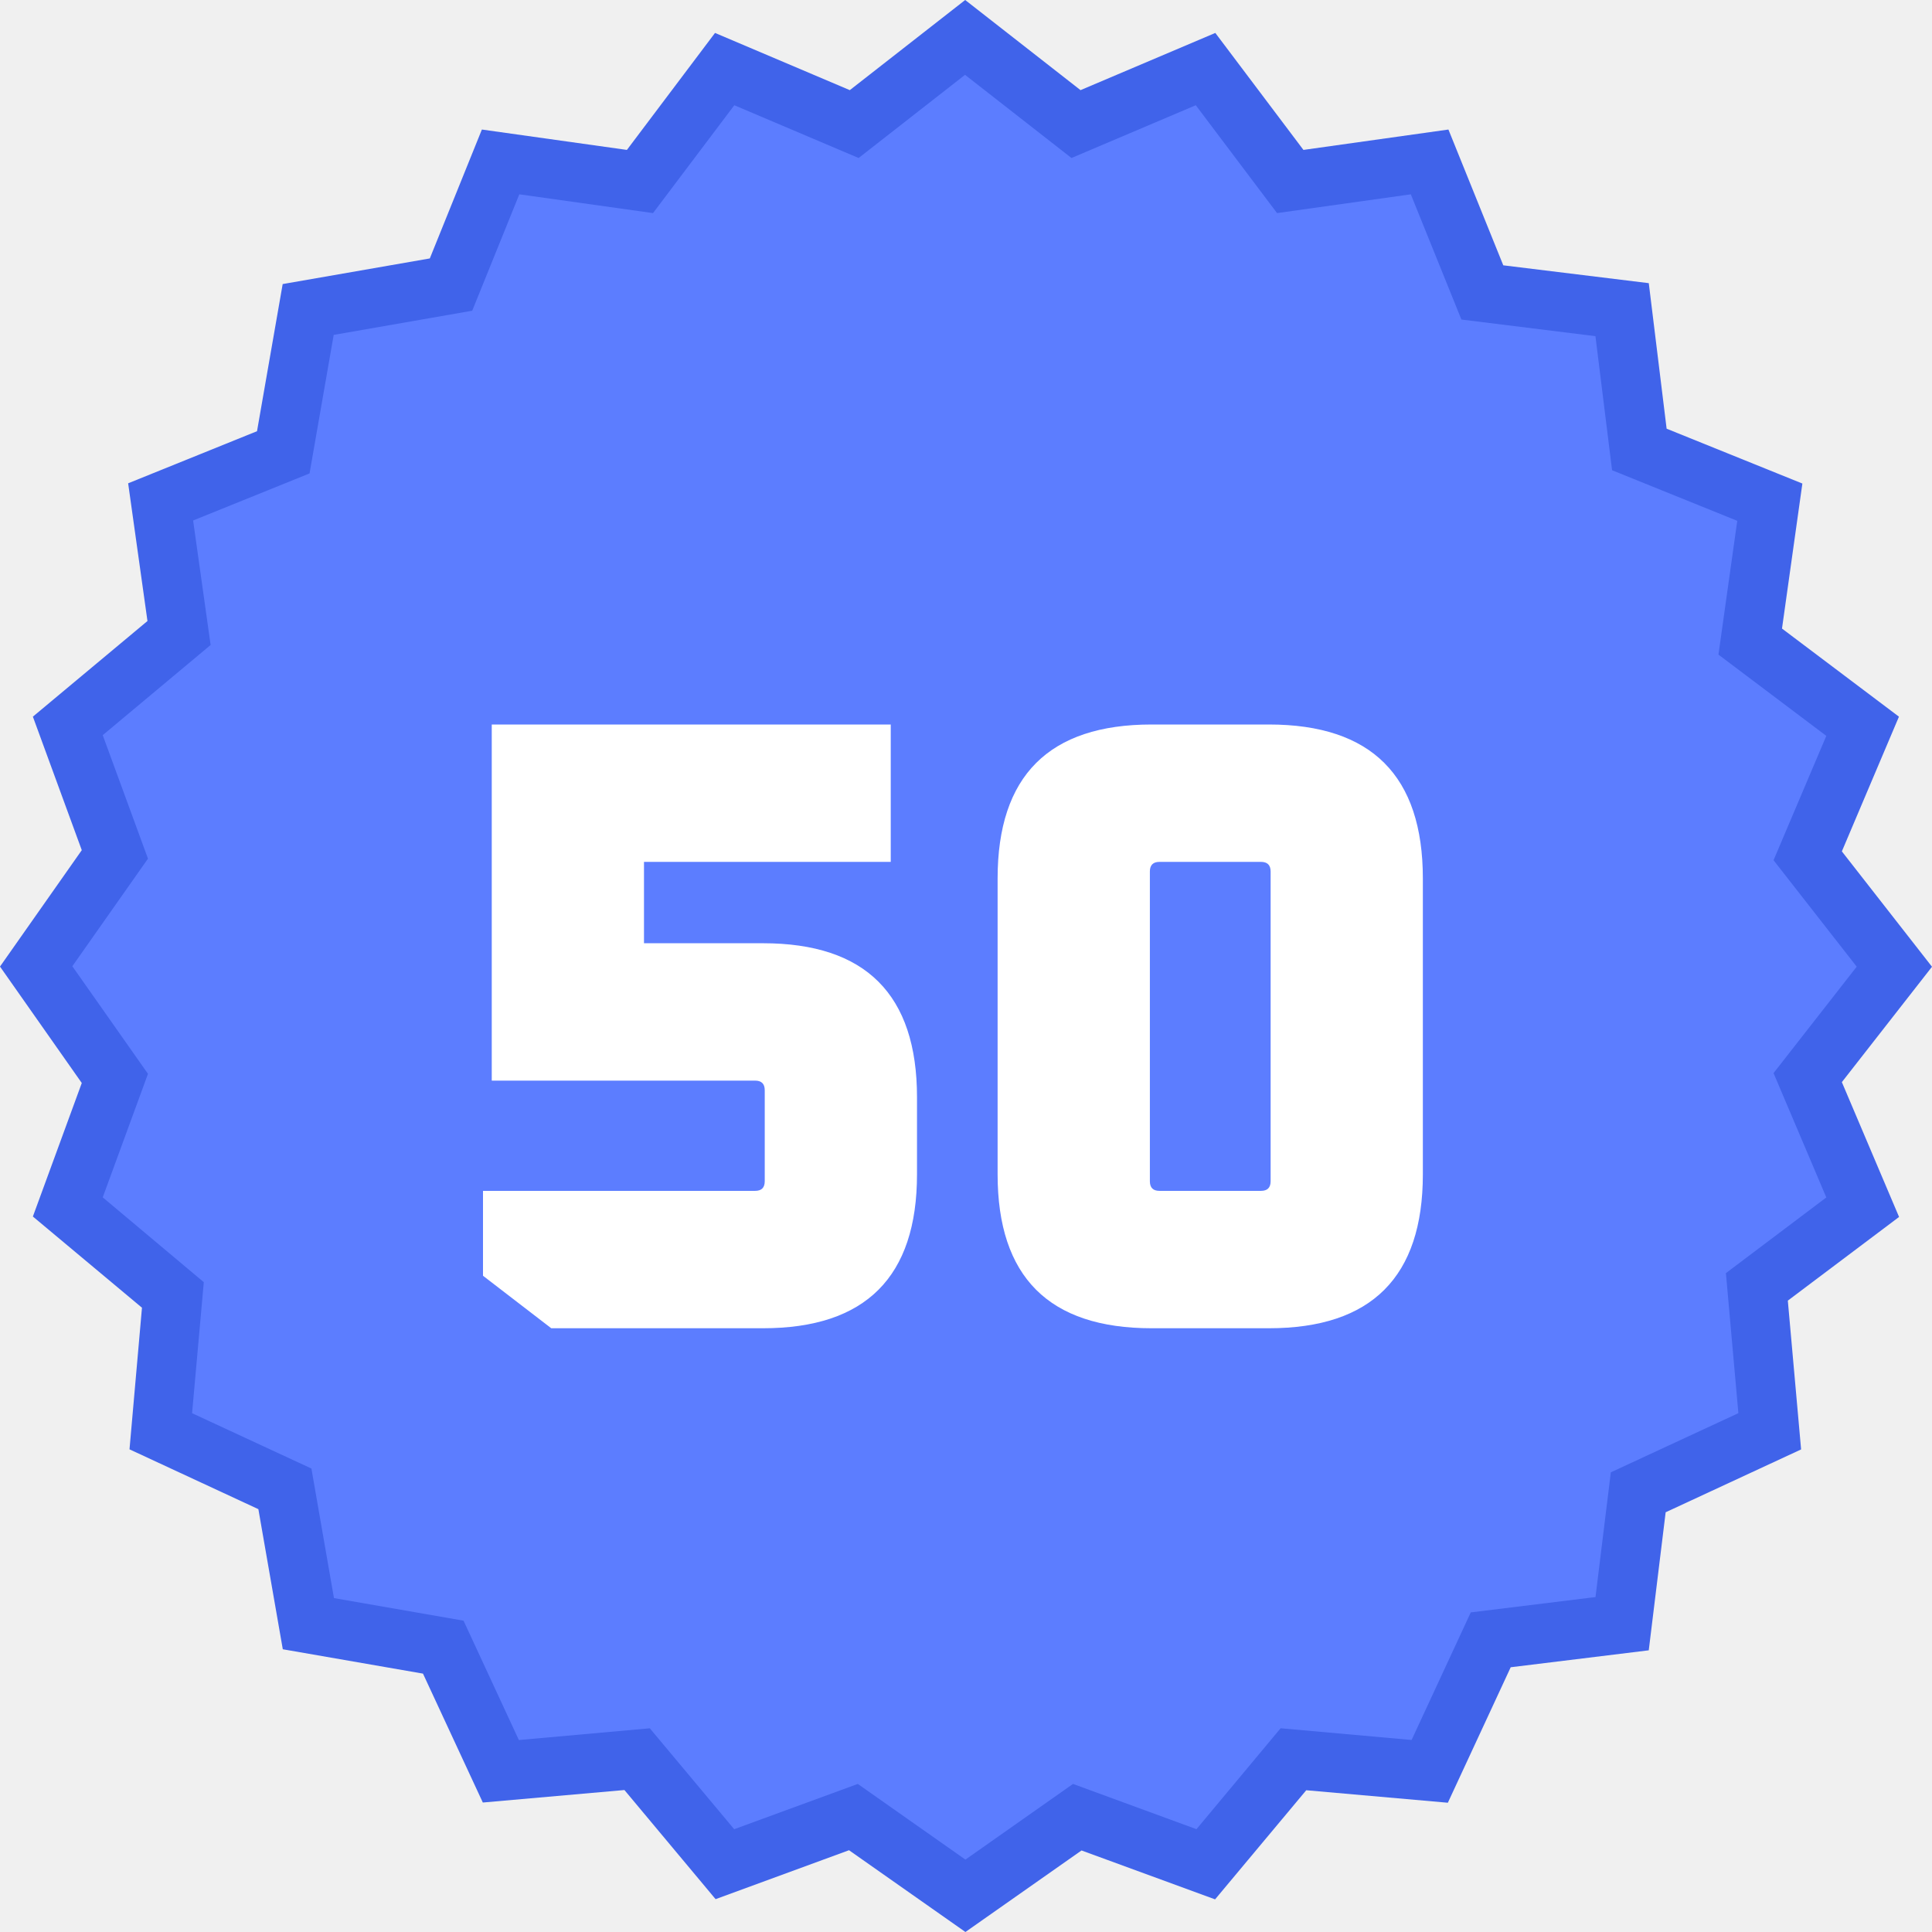
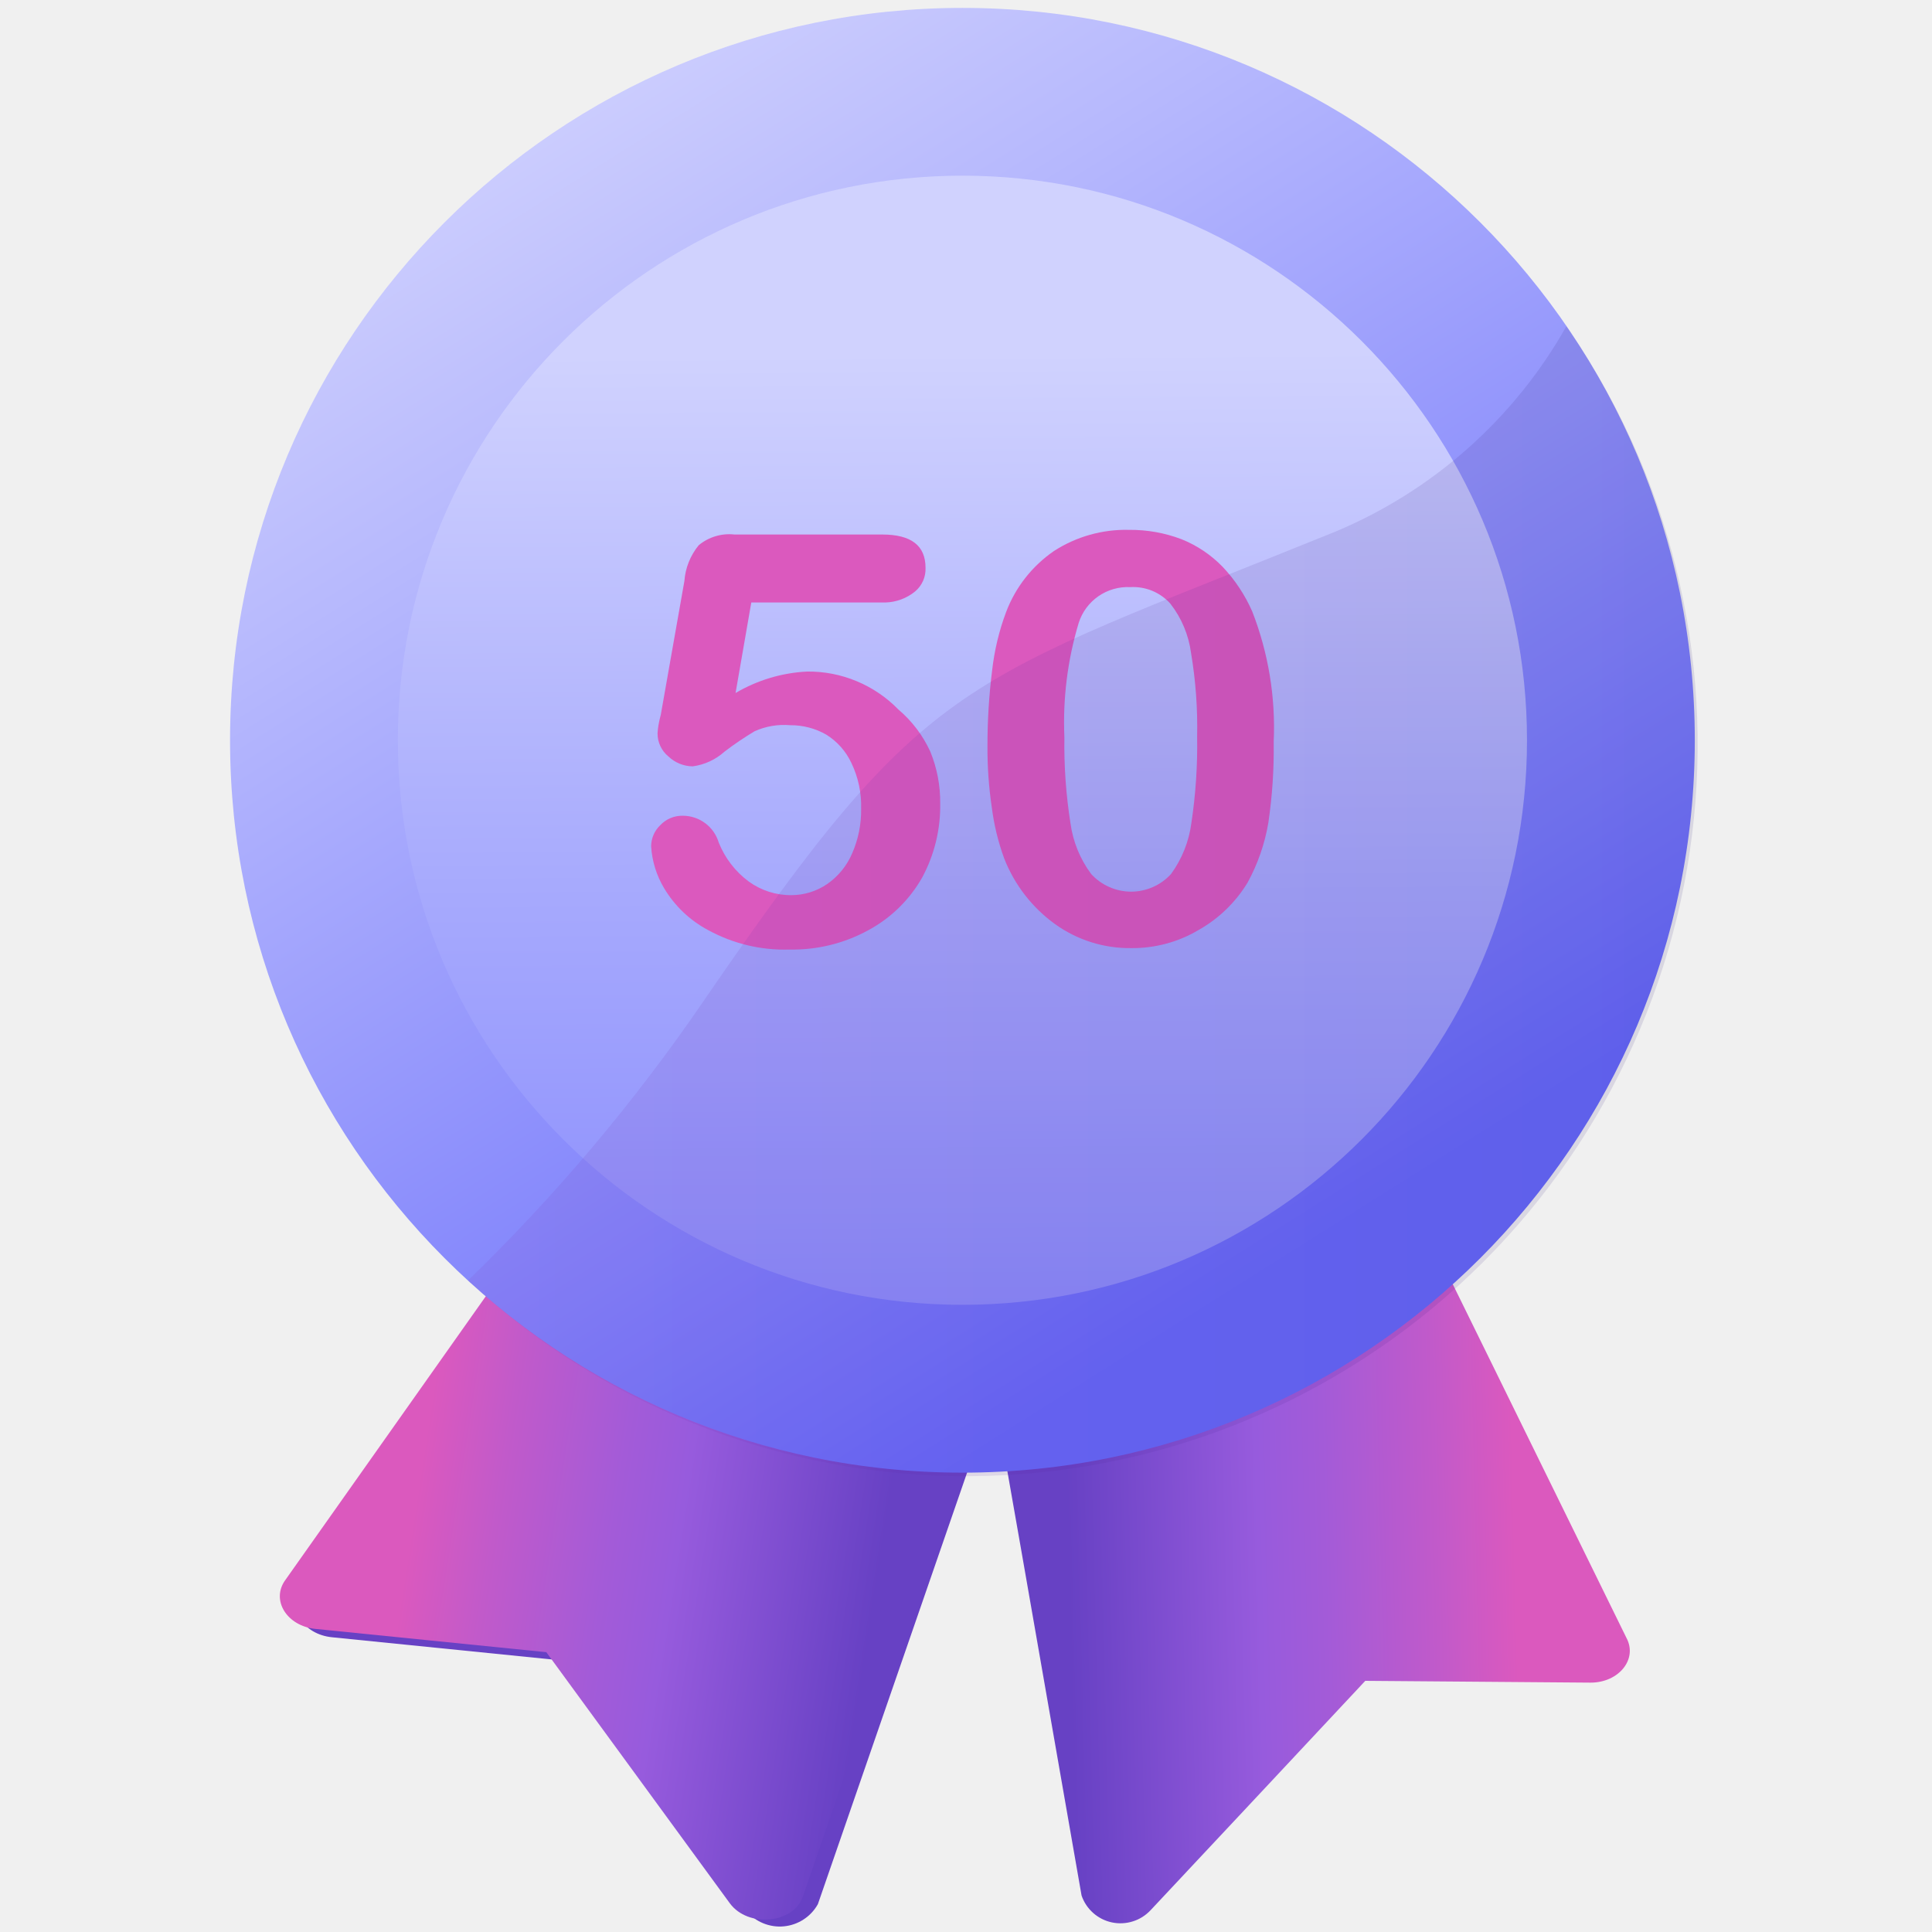
- <svg xmlns="http://www.w3.org/2000/svg" width="64" height="64" viewBox="0 0 64 64" fill="none">
-   <path d="M59.884 35.701L62.755 32.027L59.884 28.353L61.711 24.064L57.992 21.258L58.641 16.641L54.319 14.895L53.75 10.267L49.123 9.698L47.376 5.376L42.76 6.024L39.95 2.301L35.659 4.123L31.986 1.253L28.313 4.123L24.016 2.301L21.21 6.02L16.594 5.371L14.951 9.437L10.22 10.264L9.394 14.995L5.328 16.639L5.938 20.982L2.255 24.064L3.814 28.322L1.207 32.031L3.814 35.74L2.255 39.998L5.734 42.906L5.331 47.421L9.443 49.329L10.221 53.796L14.688 54.574L16.595 58.687L21.11 58.283L24.017 61.763L28.274 60.203L31.983 62.811L35.692 60.203L39.949 61.763L42.856 58.283L47.371 58.687L49.391 54.33L53.743 53.796L54.278 49.443L58.634 47.422L58.205 42.639L61.708 39.999L59.884 35.701Z" fill="#5C7DFF" />
-   <path d="M31.981 64L28.125 61.291L23.705 62.912L20.685 59.297L15.994 59.711L14.012 55.441L9.368 54.634L8.559 49.993L4.29 48.011L4.703 43.32L1.089 40.299L2.709 35.876L0 32.019L2.709 28.163L1.089 23.74L4.885 20.572L4.245 16.01L8.514 14.284L9.364 9.41L14.238 8.561L15.963 4.291L20.767 4.966L23.686 1.091L28.151 2.986L31.973 0L35.794 2.986L40.259 1.091L43.178 4.966L47.981 4.291L49.798 8.789L54.618 9.38L55.209 14.201L59.706 16.018L59.031 20.822L62.905 23.741L61.014 28.203L64 32.025L61.014 35.847L62.909 40.313L59.224 43.085L59.664 48.014L55.177 50.096L54.617 54.669L50.044 55.23L47.962 59.718L43.271 59.304L40.251 62.919L35.827 61.299L31.981 64ZM28.416 59.095L31.981 61.602L35.545 59.095L39.635 60.594L42.422 57.251L46.761 57.639L48.721 53.413L52.853 52.905L53.361 48.773L57.586 46.813L57.173 42.174L60.499 39.667L58.751 35.548L61.506 32.022L58.751 28.496L60.499 24.377L56.926 21.685L57.549 17.253L53.402 15.577L52.851 11.136L48.411 10.585L46.735 6.437L42.304 7.059L39.612 3.486L35.494 5.234L31.968 2.479L28.443 5.234L24.325 3.486L21.632 7.059L17.203 6.437L15.643 10.293L11.054 11.094L10.254 15.683L6.397 17.242L6.977 21.366L3.403 24.353L4.902 28.444L2.396 32.008L4.902 35.572L3.403 39.664L6.751 42.474L6.363 46.814L10.316 48.647L11.063 52.939L15.355 53.687L17.188 57.641L21.526 57.252L24.321 60.595L28.416 59.095Z" fill="#4063EA" />
-   <path d="M16 42.261V39.449H25.015C25.227 39.449 25.333 39.343 25.333 39.13V36.116C25.333 35.903 25.227 35.797 25.015 35.797H16.29V24H29.507V28.551H21.333V31.246H25.275C28.676 31.246 30.377 32.947 30.377 36.348V38.899C30.377 42.3 28.676 44 25.275 44H18.261L16 42.261Z" fill="white" />
-   <path d="M33.047 38.899V29.102C33.047 25.701 34.748 24 38.148 24H42.033C45.434 24 47.134 25.701 47.134 29.102V38.899C47.134 42.3 45.434 44 42.033 44H38.148C34.748 44 33.047 42.3 33.047 38.899ZM38.091 39.13C38.091 39.343 38.197 39.449 38.409 39.449H41.772C41.984 39.449 42.091 39.343 42.091 39.13V28.87C42.091 28.657 41.984 28.551 41.772 28.551H38.409C38.197 28.551 38.091 28.657 38.091 28.87V39.13Z" fill="white" />
+ <svg xmlns="http://www.w3.org/2000/svg" width="54" height="54" viewBox="0 0 54 54" fill="none">
+   <path d="M26.85 33.69C27.983 40.117 29.11 46.547 30.23 52.98C30.294 53.168 30.406 53.336 30.555 53.468C30.704 53.6 30.884 53.691 31.078 53.732C31.273 53.773 31.475 53.763 31.664 53.703C31.854 53.644 32.024 53.535 32.16 53.39C34.16 51.257 36.16 49.12 38.16 46.98L44.46 47.03C45.24 47.03 45.78 46.38 45.46 45.78C43.046 40.86 40.626 35.933 38.2 31L26.85 33.69Z" fill="url(#paint0_linear_7058_122791)" />
+   <path d="M29.34 34.482L22.86 53.222C22.764 53.394 22.627 53.541 22.461 53.649C22.296 53.757 22.107 53.823 21.91 53.842C21.713 53.861 21.515 53.831 21.332 53.756C21.149 53.681 20.987 53.563 20.86 53.412L15.72 46.412L9.28 45.762C8.48 45.682 8.03 44.972 8.42 44.412L18.18 30.602L29.34 34.482Z" fill="url(#paint1_linear_7058_122791)" />
+   <path d="M28.91 34.269C26.75 40.519 24.59 46.759 22.44 53.009C22.18 53.769 20.91 53.889 20.4 53.199C18.69 50.859 16.98 48.519 15.27 46.179C13.12 45.959 10.97 45.749 8.82 45.529C8.02 45.449 7.57 44.729 7.97 44.169C11.22 39.569 14.47 34.969 17.72 30.369C24.37 32.689 22.25 31.949 28.91 34.269Z" fill="url(#paint2_linear_7058_122791)" />
+   <path d="M26.9 41.161C38.205 41.161 47.37 31.996 47.37 20.691C47.37 9.385 38.205 0.221 26.9 0.221C15.594 0.221 6.43 9.385 6.43 20.691C6.43 31.996 15.594 41.161 26.9 41.161Z" fill="url(#paint3_linear_7058_122791)" />
+   <path d="M26.9 36.47C35.615 36.47 42.68 29.405 42.68 20.69C42.68 11.975 35.615 4.91 26.9 4.91C18.185 4.91 11.12 11.975 11.12 20.69C11.12 29.405 18.185 36.47 26.9 36.47Z" fill="url(#paint4_linear_7058_122791)" />
+   <path d="M24.749 16.84H20.999L20.559 19.37C21.167 19.011 21.854 18.805 22.559 18.77C23.034 18.765 23.505 18.856 23.943 19.039C24.381 19.221 24.778 19.49 25.109 19.83C25.488 20.15 25.791 20.55 25.999 21C26.19 21.463 26.285 21.959 26.279 22.46C26.291 23.178 26.118 23.887 25.779 24.52C25.426 25.146 24.902 25.659 24.269 26C23.596 26.369 22.837 26.555 22.069 26.54C21.278 26.566 20.494 26.379 19.799 26C19.285 25.729 18.856 25.32 18.559 24.82C18.347 24.465 18.224 24.063 18.199 23.65C18.201 23.542 18.223 23.434 18.266 23.335C18.309 23.235 18.371 23.145 18.449 23.07C18.53 22.982 18.63 22.912 18.74 22.866C18.85 22.819 18.97 22.797 19.089 22.8C19.314 22.801 19.533 22.875 19.713 23.01C19.893 23.145 20.025 23.334 20.089 23.55C20.263 23.984 20.553 24.362 20.929 24.64C21.275 24.89 21.692 25.024 22.119 25.02C22.476 25.019 22.825 24.911 23.119 24.71C23.429 24.495 23.672 24.197 23.819 23.85C23.99 23.459 24.075 23.036 24.069 22.61C24.082 22.168 23.99 21.729 23.799 21.33C23.646 21 23.399 20.721 23.089 20.53C22.784 20.357 22.44 20.267 22.089 20.27C21.747 20.24 21.402 20.298 21.089 20.44C20.799 20.614 20.518 20.804 20.249 21.01C20.001 21.233 19.69 21.376 19.359 21.42C19.105 21.416 18.862 21.316 18.679 21.14C18.586 21.064 18.511 20.967 18.459 20.858C18.407 20.75 18.38 20.631 18.379 20.51C18.379 20.51 18.379 20.31 18.469 19.98L19.129 16.24C19.156 15.873 19.296 15.524 19.529 15.24C19.667 15.125 19.827 15.039 19.999 14.988C20.17 14.936 20.351 14.92 20.529 14.94H24.659C25.469 14.94 25.869 15.25 25.869 15.87C25.874 15.995 25.851 16.119 25.801 16.233C25.75 16.348 25.675 16.449 25.579 16.53C25.344 16.722 25.052 16.831 24.749 16.84Z" fill="url(#paint5_linear_7058_122791)" />
+   <path d="M35.6 20.74C35.611 21.496 35.561 22.252 35.45 23C35.351 23.585 35.155 24.149 34.87 24.67C34.532 25.225 34.057 25.683 33.49 26C32.924 26.334 32.277 26.506 31.62 26.5C30.856 26.51 30.11 26.275 29.49 25.83C28.851 25.369 28.358 24.733 28.07 24C27.899 23.534 27.782 23.051 27.72 22.56C27.637 21.997 27.597 21.429 27.6 20.86C27.599 20.151 27.642 19.443 27.73 18.74C27.793 18.183 27.923 17.635 28.12 17.11C28.381 16.416 28.849 15.82 29.46 15.4C30.085 14.997 30.816 14.791 31.56 14.81C32.058 14.805 32.554 14.893 33.02 15.07C33.453 15.243 33.845 15.505 34.17 15.84C34.517 16.205 34.797 16.628 35 17.09C35.453 18.251 35.657 19.495 35.6 20.74ZM33.46 20.59C33.477 19.806 33.42 19.023 33.29 18.25C33.223 17.746 33.023 17.27 32.71 16.87C32.569 16.714 32.396 16.592 32.202 16.512C32.008 16.433 31.799 16.398 31.59 16.41C31.273 16.395 30.96 16.485 30.7 16.665C30.44 16.846 30.246 17.108 30.15 17.41C29.838 18.447 29.703 19.528 29.75 20.61C29.738 21.413 29.795 22.216 29.92 23.01C29.99 23.525 30.189 24.013 30.5 24.43C30.641 24.585 30.814 24.709 31.006 24.793C31.197 24.878 31.405 24.922 31.615 24.922C31.825 24.922 32.032 24.878 32.224 24.793C32.416 24.709 32.588 24.585 32.73 24.43C33.037 24.009 33.233 23.517 33.3 23C33.42 22.202 33.474 21.396 33.46 20.59Z" fill="url(#paint6_linear_7058_122791)" />
+   <path opacity="0.12" d="M43.78 9.121C42.325 11.7 40.052 13.72 37.32 14.861C26.75 19.151 26 18.741 19.65 28.001C17.727 30.812 15.526 33.422 13.08 35.791C16.777 39.226 21.613 41.172 26.658 41.257C31.703 41.341 36.602 39.557 40.411 36.248C44.22 32.938 46.672 28.337 47.294 23.33C47.916 18.322 46.664 13.262 43.78 9.121Z" fill="url(#paint7_linear_7058_122791)" />
+   <defs>
+     <linearGradient id="paint0_linear_7058_122791" x1="27.069" y1="42.581" x2="45.453" y2="42.129" gradientUnits="userSpaceOnUse">
+       <stop offset="0.15" stop-color="#6741C4" />
+       <stop offset="0.44" stop-color="#975BDD" />
+       <stop offset="0.54" stop-color="#A35BD8" />
+       <stop offset="0.71" stop-color="#C15ACA" />
+       <stop offset="0.83" stop-color="#DB59BE" />
+     </linearGradient>
+     <linearGradient id="paint1_linear_7058_122791" x1="-2607.77" y1="773.697" x2="-3007.9" y2="713.072" gradientUnits="userSpaceOnUse">
+       <stop offset="0.15" stop-color="#6741C4" />
+       <stop offset="0.44" stop-color="#975BDD" />
+       <stop offset="0.54" stop-color="#A35BD8" />
+       <stop offset="0.71" stop-color="#C15ACA" />
+       <stop offset="0.83" stop-color="#DB59BE" />
+     </linearGradient>
+     <linearGradient id="paint2_linear_7058_122791" x1="27.524" y1="43.263" x2="8.486" y2="40.311" gradientUnits="userSpaceOnUse">
+       <stop offset="0.146" stop-color="#6741C4" />
+       <stop offset="0.442" stop-color="#975BDD" />
+       <stop offset="0.537" stop-color="#A35BD8" />
+       <stop offset="0.707" stop-color="#C15ACA" />
+       <stop offset="0.826" stop-color="#DB59BE" />
+     </linearGradient>
+     <linearGradient id="paint3_linear_7058_122791" x1="42.07" y1="44.801" x2="11.97" y2="-3.059" gradientUnits="userSpaceOnUse">
+       <stop offset="0.2" stop-color="#6669FB" />
+       <stop offset="0.72" stop-color="#B6B8FD" />
+       <stop offset="0.96" stop-color="#D8D9FE" />
+     </linearGradient>
+     <linearGradient id="paint4_linear_7058_122791" x1="27.21" y1="71.31" x2="26.76" y2="-2.74" gradientUnits="userSpaceOnUse">
+       <stop offset="0.15" stop-color="#6669FB" />
+       <stop offset="0.26" stop-color="#6E71FB" />
+       <stop offset="0.43" stop-color="#8486FC" />
+       <stop offset="0.63" stop-color="#A7AAFD" />
+       <stop offset="0.83" stop-color="#D0D2FE" />
+     </linearGradient>
+     <linearGradient id="paint5_linear_7058_122791" x1="241.222" y1="409.693" x2="135.146" y2="221.37" gradientUnits="userSpaceOnUse">
+       <stop offset="0.15" stop-color="#6741C4" />
+       <stop offset="0.44" stop-color="#975BDD" />
+       <stop offset="0.54" stop-color="#A35BD8" />
+       <stop offset="0.71" stop-color="#C15ACA" />
+       <stop offset="0.83" stop-color="#DB59BE" />
+     </linearGradient>
+     <linearGradient id="paint6_linear_7058_122791" x1="312.66" y1="375.725" x2="204.979" y2="187.541" gradientUnits="userSpaceOnUse">
+       <stop offset="0.15" stop-color="#6741C4" />
+       <stop offset="0.44" stop-color="#975BDD" />
+       <stop offset="0.54" stop-color="#A35BD8" />
+       <stop offset="0.71" stop-color="#C15ACA" />
+       <stop offset="0.83" stop-color="#DB59BE" />
+     </linearGradient>
+     <linearGradient id="paint7_linear_7058_122791" x1="13.08" y1="25.141" x2="47.37" y2="25.141" gradientUnits="userSpaceOnUse">
+       <stop stop-color="#8134BC" />
+       <stop offset="1" stop-color="#21136E" />
+     </linearGradient>
+   </defs>
</svg>
